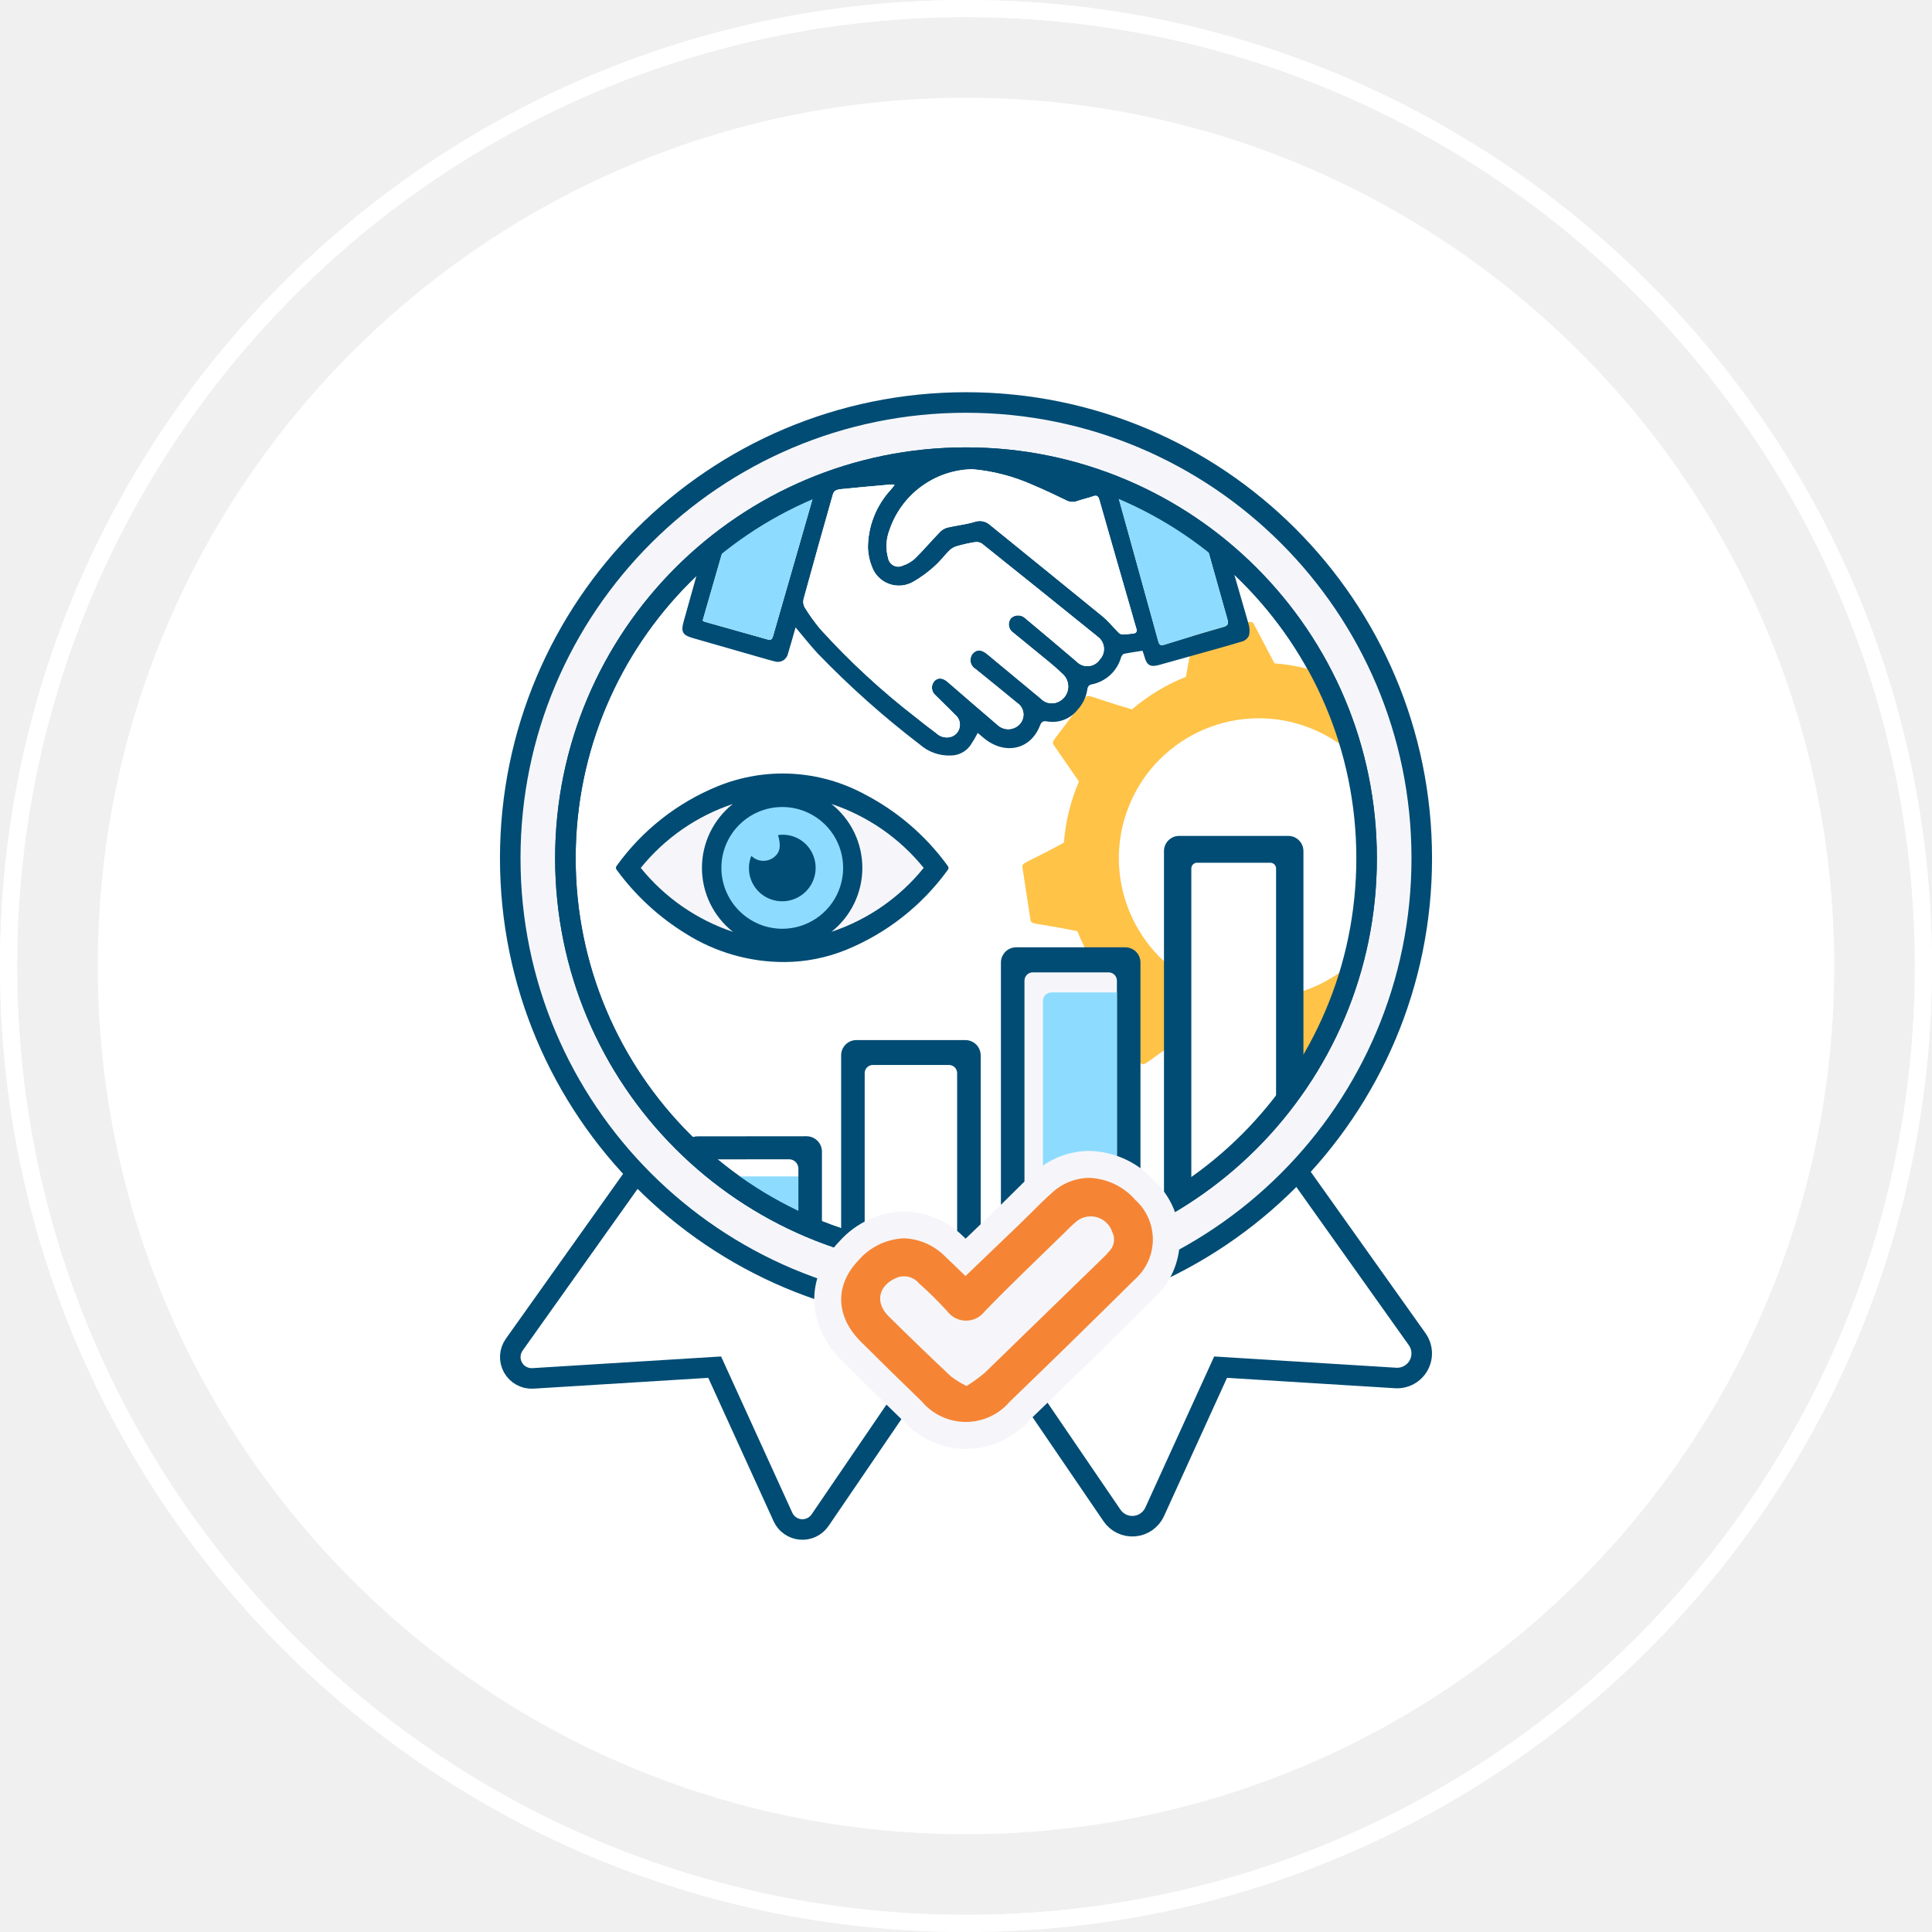
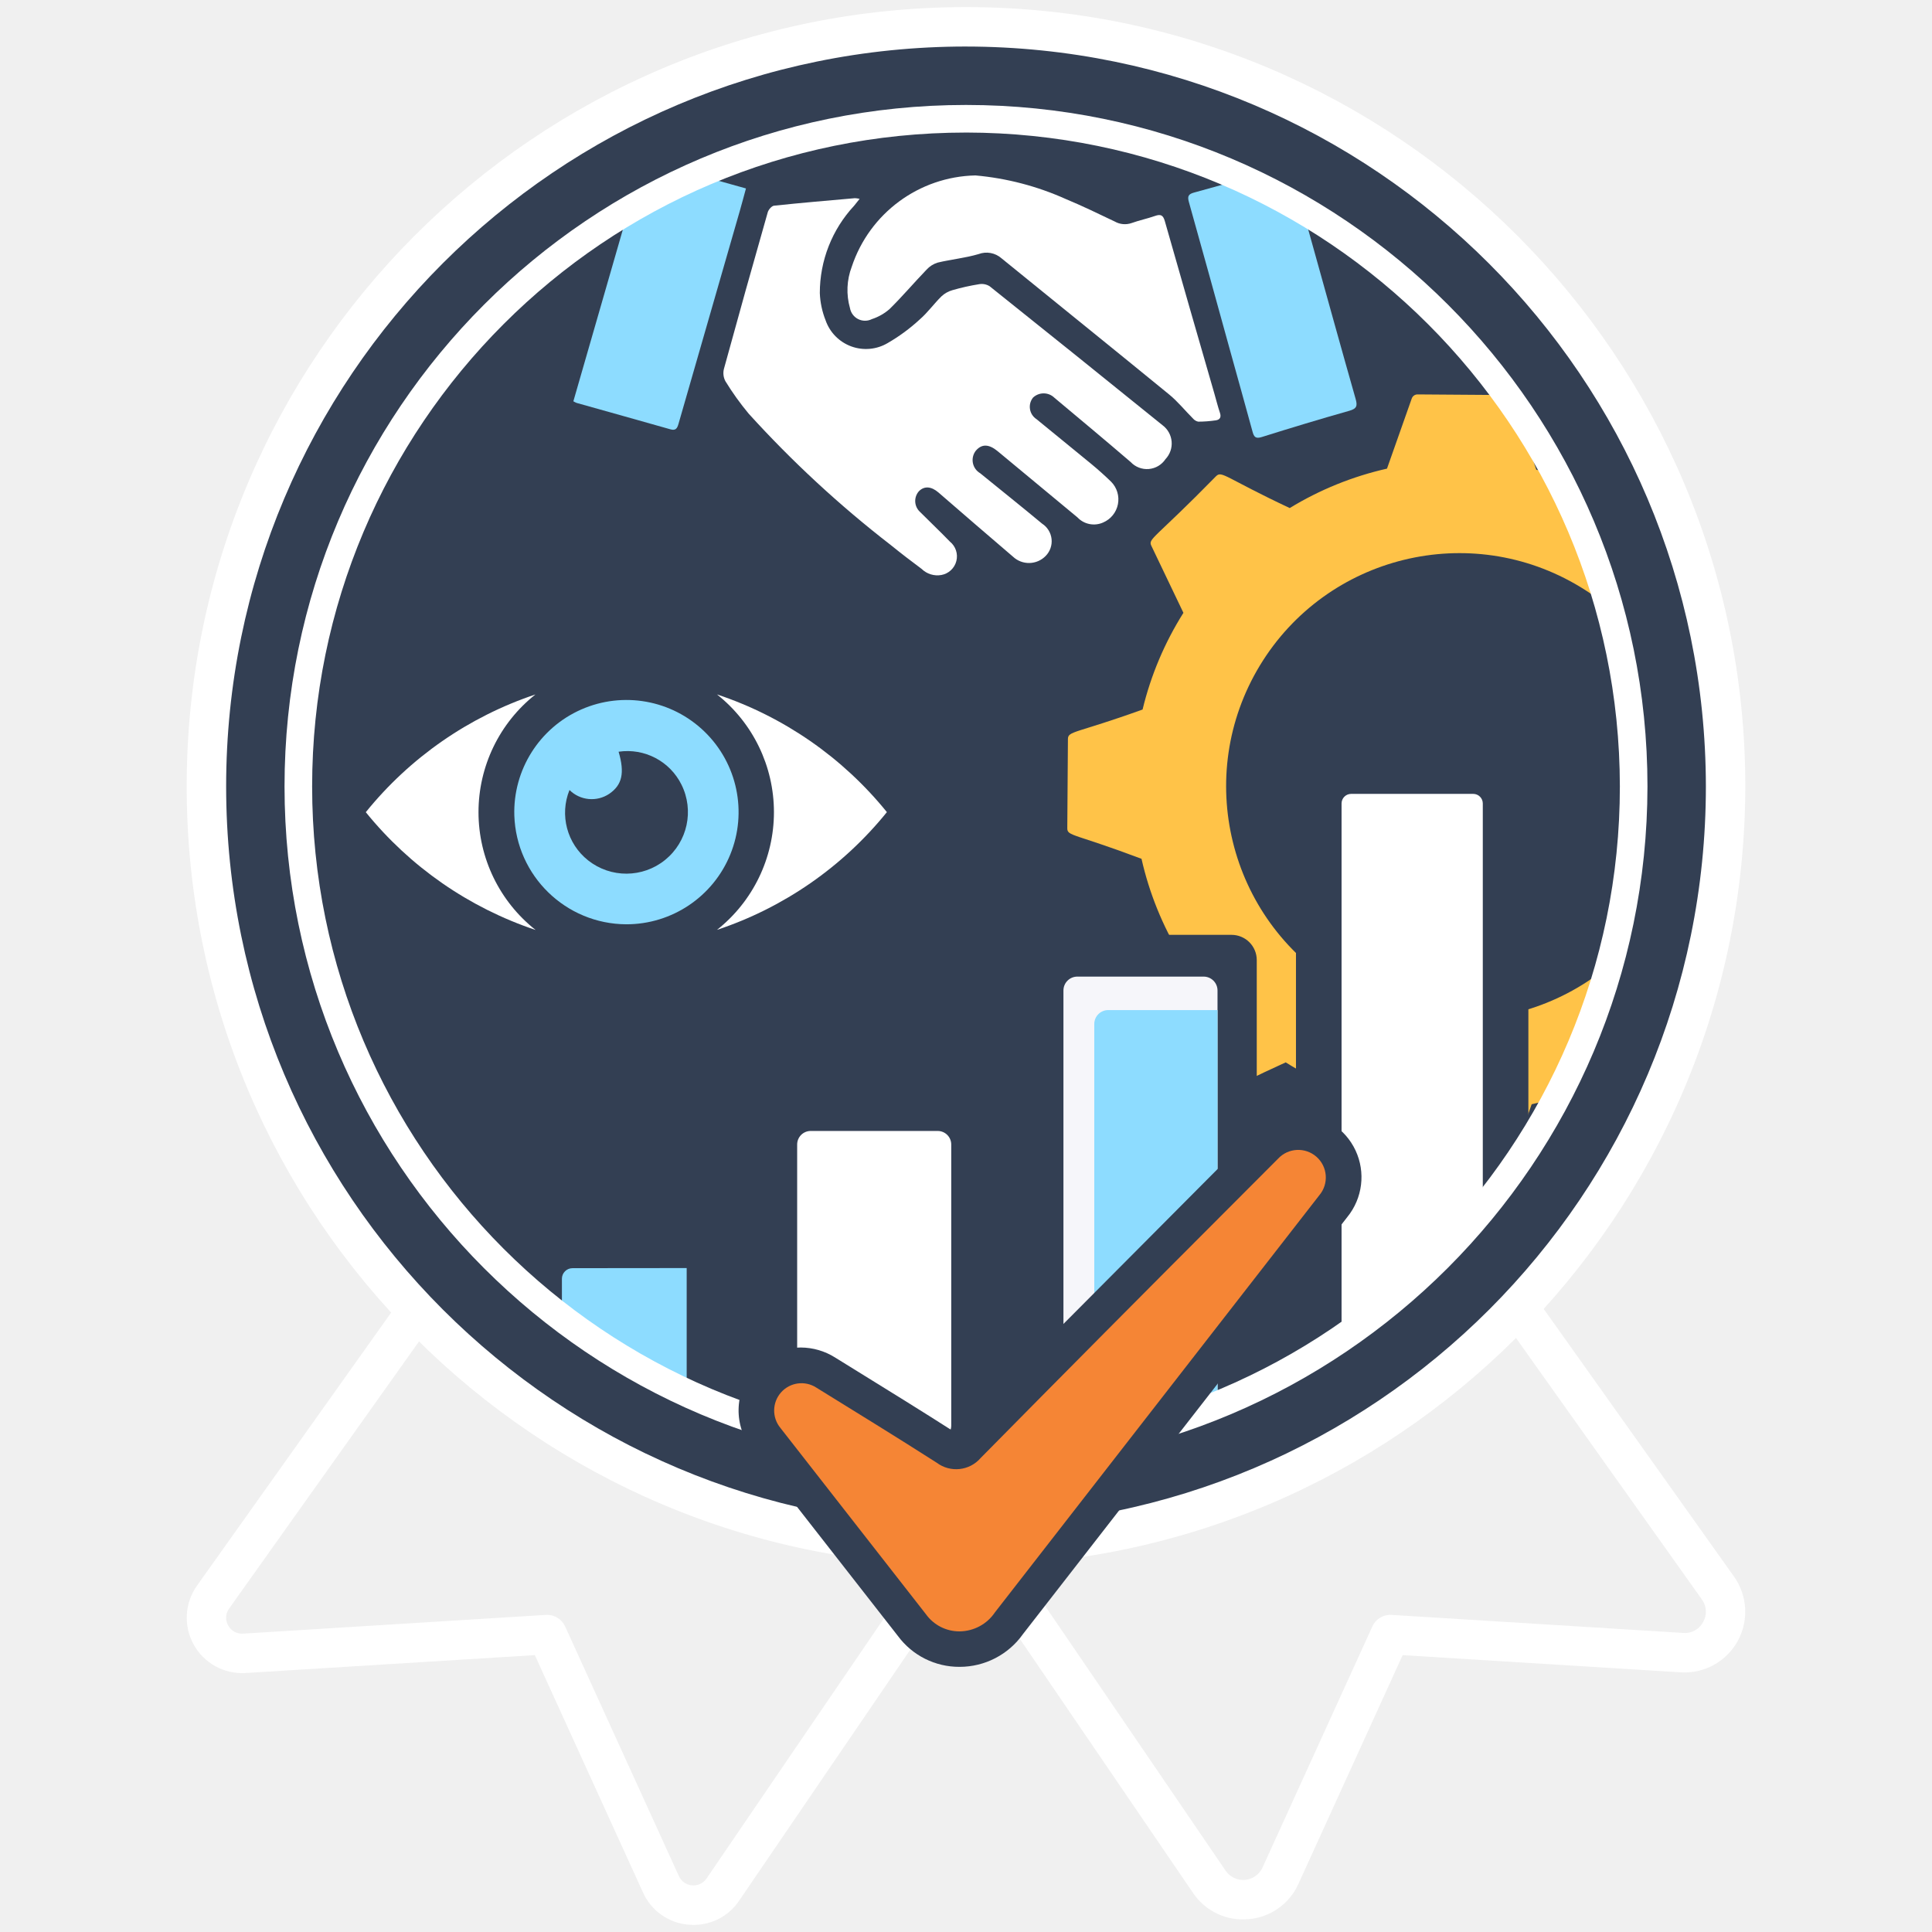
- <svg xmlns="http://www.w3.org/2000/svg" viewBox="0 0 160.012 160.012">
+ <svg xmlns="http://www.w3.org/2000/svg" viewBox="0 0 136 136">
  <defs>
-     <style>.a,.c,.l{fill:none;}.b,.d{fill:#fff;}.c{stroke:#fff;stroke-width:1.417px;}.c,.l{stroke-linecap:round;stroke-linejoin:round;}.d,.e,.l{stroke:#004c74;stroke-width:1.701px;}.d,.e{stroke-miterlimit:10;}.e,.j{fill:#f6f6fa;}.f{clip-path:url(#a);}.g{fill:#ffc348;}.h{fill:#004c74;}.i{fill:#8ddcff;}.k{clip-path:url(#b);}.m{fill:#f58535;}</style>
+     <style>.a{fill:none;}.b{fill:#fff;}.c{fill:#333f53;}.d{clip-path:url(#a);}.e{fill:#ffc348;}.f{fill:#8ddcff;}.g{fill:#f6f6fa;}.h{clip-path:url(#b);}.i{fill:#f58535;}</style>
    <clipPath id="a">
-       <circle class="a" cx="80.006" cy="71.082" r="33.179" />
+       <circle class="a" cx="68" cy="55.358" r="47" />
    </clipPath>
    <clipPath id="b">
-       <rect class="a" x="84.848" y="80.533" width="7.657" height="22.97" rx="0.69" />
+       <rect class="a" x="74.859" y="68.746" width="10.846" height="32.539" rx="0.978" />
    </clipPath>
  </defs>
-   <circle class="b" cx="80.006" cy="80.005" r="71.908" />
-   <circle class="c" cx="80.006" cy="80.005" r="79.297" />
-   <path class="b" d="M80.006,160.006A80,80,0,1,1,160.006,80.005,80,80,0,0,1,80.006,160.006Zm0-158.595A78.594,78.594,0,1,0,158.6,80.006v-0A78.684,78.684,0,0,0,80.006,1.411Z" />
-   <path class="d" d="M57.085,90.981,42.59,111.367a1.771,1.771,0,0,0,1.553,2.794l15.048-.931,5.655,12.41a1.771,1.771,0,0,0,3.075.263l12.727-18.666Z" />
-   <path class="d" d="M103.199,90.981l14.173,19.934a2.036,2.036,0,0,1-1.785,3.212l-14.494-.897-5.46,11.982a2.036,2.036,0,0,1-3.535.303L79.636,107.238Z" />
-   <circle class="e" cx="80.006" cy="71.082" r="37.747" />
-   <circle class="d" cx="80.006" cy="71.082" r="33.179" />
-   <g class="f">
-     <path class="g" d="M89.226,77.121a16.101,16.101,0,0,0,2.697,4.466l-1.1,3.526c-.122.391.26.352,3.681,2.963.319.235.391-.112,3.392-2.093a16.103,16.103,0,0,0,5.065,1.247l1.717,3.273c.191.363.433.065,4.698-.507a.304.304,0,0,0,.253-.245l.666-3.636a16.1,16.1,0,0,0,4.465-2.697c3.392.981,3.622,1.315,3.861.99,2.54-3.581,2.86-3.595,2.633-3.923l-2.099-3.04a16.099,16.099,0,0,0,1.247-5.065l3.274-1.717c.363-.19.065-.433-.507-4.698-.059-.39-.34-.194-3.881-.919a16.098,16.098,0,0,0-2.697-4.466l1.1-3.526c.122-.392-.26-.352-3.681-2.963-.317-.234-.376.102-3.392,2.093a16.097,16.097,0,0,0-5.065-1.247l-1.717-3.273a.304.304,0,0,0-.315-.159l-4.383.667a.304.304,0,0,0-.253.246l-.666,3.636a16.101,16.101,0,0,0-4.465,2.697c-3.392-.981-3.623-1.315-3.861-.99-2.539,3.58-2.86,3.595-2.633,3.923l2.099,3.04a16.102,16.102,0,0,0-1.247,5.065c-3.092,1.705-3.493,1.631-3.433,2.031l.667,4.383C85.404,76.594,85.703,76.4,89.226,77.121Z" />
-     <path class="b" d="M93.522,66.707A11.593,11.593,0,1,1,99.879,81.818h0A11.606,11.606,0,0,1,93.522,66.707Z" />
-     <path class="b" d="M100.627,79.983l.008.008Z" />
-     <path class="h" d="M94.625,53.896c-.536.085-1.035.151-1.526.253-.098.02-.203.163-.244.272a3.158,3.158,0,0,1-2.43,2.258c-.315.059-.349.27-.384.498a3.128,3.128,0,0,1-.761,1.567,2.643,2.643,0,0,1-2.587 1c-.313-.053-.444.047-.561.349-.784,2.028-2.953,2.479-4.7.994-.153-.13-.306-.259-.454-.384a9.971,9.971,0,0,1-.623,1.052,2.007,2.007,0,0,1-1.61.817,3.66,3.66,0,0,1-2.553-.904,75.276,75.276,0,0,1-8.456-7.535c-.532-.569-1.015-1.185-1.52-1.78-.086-.101-.17-.204-.324-.39-.227.786-.419,1.488-.633,2.184a.86.86,0,0,1-1.116.627c-.16-.038-.319-.08-.476-.125q-3.156-.904-6.311-1.811c-.831-.241-.972-.516-.734-1.366q2.033-7.253,4.068-14.505c.198-.706.562-.882,1.36-.655q1.678.478,3.354.96c1.092.312,2.19.604,3.272.948a3.445,3.445,0,0,1,.745.513.636.636,0,0,0,.331.146q3.114-.179,6.227-.383a1.012,1.012,0,0,0,.43-.109,8.73,8.73,0,0,1,7.114-.576,28.299,28.299,0,0,1,4.954,1.965.971.971,0,0,0,.894.061,4.428,4.428,0,0,1,.666-.208.757.757,0,0,0,.555-.467,1.078,1.078,0,0,1,.621-.465c.979-.306,1.976-.556,2.961-.845.904-.265,1.8-.556,2.702-.826q.779-.233,1.567-.433c.441-.112.731.12.872.64.513,1.886,1.018,3.775,1.554,5.655.834,2.921,1.696,5.834,2.529,8.755a1.927,1.927,0,0,1,.056.967.899.899,0,0,1-.548.509c-1.506.454-3.024.866-4.539,1.291-.79.222-1.581.441-2.371.663-.719.202-1.021.028-1.212-.697C94.739,54.208,94.675,54.045,94.625,53.896ZM74.096,40.161a1.463,1.463,0,0,0-.259-.037c-1.499.132-2.999.259-4.495.417-.131.014-.308.217-.35.365q-1.238,4.343-2.434,8.698a.954.954,0,0,0,.081.688,15.343,15.343,0,0,0,1.289,1.799,61.145,61.145,0,0,0,7.891,7.298c.564.457,1.14.899,1.722,1.332a1.254,1.254,0,0,0,1.097.337,1.053,1.053,0,0,0,.473-1.855c-.541-.562-1.111-1.097-1.661-1.65a.822.822,0,0,1-.063-1.146c.301-.306.692-.276,1.09.068,1.377,1.191,2.753,2.385,4.139,3.566a1.296,1.296,0,0,0,1.815-.041,1.164,1.164,0,0,0-.199-1.795c-1.136-.946-2.293-1.867-3.44-2.801a.847.847,0,0,1-.242-1.252c.328-.382.721-.379,1.218.032q2.217,1.831,4.426,3.67a1.257,1.257,0,0,0,1.43.287,1.395,1.395,0,0,0,.449-2.26q-.528-.514-1.098-.985c-1.013-.838-2.039-1.659-3.053-2.496a.819.819,0,0,1-.195-1.195.857.857,0,0,1,1.188.005c1.418,1.186,2.837,2.37,4.24,3.573a1.237,1.237,0,0,0,1.932-.161,1.265,1.265,0,0,0-.167-1.887q-4.794-3.87-9.604-7.72a.837.837,0,0,0-.591-.111,12.307,12.307,0,0,0-1.478.332,1.473,1.473,0,0,0-.608.344c-.418.413-.767.902-1.208,1.285a9.935,9.935,0,0,1-1.775,1.307,2.373,2.373,0,0,1-3.452-1.263,4.583,4.583,0,0,1-.32-1.512,7.113,7.113,0,0,1,1.906-4.853C73.88,40.431,73.969,40.319,74.096,40.161Zm6.433-1.301A7.409,7.409,0,0,0,73.657,43.933a3.647,3.647,0,0,0-.098,2.299.85.85,0,0,0,1.218.61,2.821,2.821,0,0,0,.988-.565c.708-.699,1.354-1.461,2.044-2.178a1.389,1.389,0,0,1,.623-.397c.75-.18,1.529-.254,2.267-.471a1.261,1.261,0,0,1,1.285.238c3.1,2.523,6.214,5.029,9.307,7.56.481.393.877.889,1.32,1.331a.521.521,0,0,0,.295.18,6.893,6.893,0,0,0,.978-.073c.23-.033.312-.174.23-.418-.118-.35-.206-.709-.309-1.064-.92-3.195-1.846-6.388-2.753-9.587-.098-.347-.239-.395-.55-.286-.425.149-.871.241-1.295.393a1.138,1.138,0,0,1-.941-.087c-.9-.432-1.801-.867-2.722-1.25A15.625,15.625,0,0,0,80.529,38.86ZM97.94,38.357c-.168.042-.248.061-.327.083-1.646.459-3.29.925-4.939,1.373-.309.084-.374.205-.286.519.778,2.764,1.537,5.534,2.303,8.301.412,1.489.83,2.977,1.236,4.467.078.287.171.4.51.294,1.617-.508,3.239-.999,4.87-1.46.417-.118.453-.281.345-.661-.783-2.749-1.543-5.504-2.312-8.256q-.601-2.153-1.209-4.305A1.766,1.766,0,0,0,97.94,38.357ZM58.192,51.407a1.24,1.24,0,0,0,.179.09c1.737.489,3.476.973,5.213,1.467.292.083.376-.05.449-.302q1.696-5.918,3.407-11.833c.116-.401.221-.806.342-1.247L62.061,37.985Z" />
-     <path class="b" d="M74.096,40.161c-.127.159-.216.271-.305.382a7.113,7.113,0,0,0-1.906,4.853,4.583,4.583,0,0,0,.32,1.512,2.373,2.373,0,0,0,3.452,1.263,9.935,9.935,0,0,0,1.775-1.307c.442-.383.79-.872,1.208-1.285a1.473,1.473,0,0,1,.608-.344,12.307,12.307,0,0,1,1.478-.332.837.837,0,0,1,.591.111q4.814,3.845,9.604,7.72a1.265,1.265,0,0,1,.167,1.887,1.237,1.237,0,0,1-1.932.161c-1.403-1.203-2.823-2.387-4.24-3.573a.857.857,0,0,0-1.188-.005A.819.819,0,0,0,83.922,52.4c1.014.837,2.04,1.658,3.053,2.496q.568.47,1.098.985a1.395,1.395,0,0,1-.449,2.26,1.257,1.257,0,0,1-1.43-.287Q83.985,56.015,81.769,54.184c-.497-.41-.89-.414-1.218-.032A.847.847,0,0,0,80.793,55.404c1.147.934,2.304,1.855,3.44,2.801a1.164,1.164,0,0,1,.199,1.795,1.296,1.296,0,0,1-1.815.041c-1.386-1.181-2.762-2.374-4.139-3.566-.398-.344-.789-.374-1.09-.068a.822.822,0,0,0,.063,1.146c.55.554,1.119,1.089,1.661,1.65a1.053,1.053,0,0,1-.473,1.855,1.254,1.254,0,0,1-1.097-.337c-.582-.433-1.158-.875-1.722-1.332a61.145,61.145,0,0,1-7.891-7.298A15.343,15.343,0,0,1,66.639,50.292a.954.954,0,0,1-.081-.688q1.193-4.356,2.434-8.698c.042-.148.218-.351.35-.365,1.496-.158,2.996-.285,4.495-.417A1.463,1.463,0,0,1,74.096,40.161Z" />
-     <path class="b" d="M80.529,38.86A15.625,15.625,0,0,1,85.543,40.168c.921.383,1.822.818,2.722,1.25a1.138,1.138,0,0,0,.941.087c.424-.152.87-.244,1.295-.393.311-.109.452-.061.55.286.907,3.199,1.833,6.392,2.753,9.587.102.355.191.715.309,1.064.082.244-.001.385-.23.418a6.893,6.893,0,0,1-.978.073A.521.521,0,0,1,92.61,52.359c-.442-.442-.839-.938-1.32-1.331-3.094-2.531-6.207-5.037-9.307-7.56a1.261,1.261,0,0,0-1.285-.238c-.737.217-1.516.291-2.267.471a1.389,1.389,0,0,0-.623.397c-.69.718-1.335,1.48-2.044,2.178a2.821,2.821,0,0,1-.988.565.85.85,0,0,1-1.218-.61,3.647,3.647,0,0,1,.098-2.299A7.409,7.409,0,0,1,80.529,38.86Z" />
-     <path class="i" d="M97.94,38.357a1.766,1.766,0,0,1,.191.355q.612,2.15,1.209,4.305c.768,2.753,1.529,5.508,2.312,8.256.108.38.072.543-.345.661-1.631.461-3.253.952-4.87,1.46-.338.106-.432-.007-.51-.294-.406-1.491-.824-2.978-1.236-4.467-.766-2.768-1.525-5.537-2.303-8.301-.088-.314-.023-.435.286-.519,1.649-.448,3.293-.914,4.939-1.373C97.692,38.418,97.772,38.399,97.94,38.357Z" />
-     <path class="i" d="M58.192,51.407,62.061,37.985l5.72,1.598c-.121.441-.226.845-.342,1.247Q65.735,46.746,64.032,52.663c-.072.252-.157.385-.449.302-1.736-.494-3.475-.978-5.213-1.467A1.24,1.24,0,0,1,58.192,51.407Z" />
-     <path class="i" d="M67.574,97.429v7.37H59.925V97.961a.526.526,0,0,1,.526-.526Z" />
-     <path class="h" d="M106.698,69.231h-9.04a1.259,1.259,0,0,0-1.255,1.255v33.83a1.261,1.261,0,0,0,1.255,1.262h9.04a1.26,1.26,0,0,0,1.255-1.262V70.486A1.259,1.259,0,0,0,106.698,69.231Z" />
-     <path class="b" d="M99.145,71.453h6.065a.477.477,0,0,1,.477.477V102.879a.477.477,0,0,1-.477.477H99.145a.477.477,0,0,1-.477-.477V71.929A.477.477,0,0,1,99.145,71.453Z" />
-     <path class="h" d="M94.455,79.713v24.603a1.261,1.261,0,0,1-1.255,1.262h-9.04a1.267,1.267,0,0,1-1.262-1.262V79.713a1.227,1.227,0,0,1,.218-.701,1.253,1.253,0,0,1,1.044-.553h9.04A1.254,1.254,0,0,1,94.455,79.713Z" />
-     <rect class="j" x="84.848" y="80.533" width="7.657" height="22.97" rx="0.69" />
-     <path class="h" d="M81.222,87.404v16.911a1.267,1.267,0,0,1-1.262,1.262h-9.04a1.26,1.26,0,0,1-1.255-1.262v-16.911a1.26,1.26,0,0,1,1.255-1.262h9.04A1.267,1.267,0,0,1,81.222,87.404Z" />
-     <rect class="b" x="71.615" y="88.203" width="7.657" height="15.313" rx="0.673" />
-     <path class="h" d="M68.075,95.369v8.946a1.267,1.267,0,0,1-1.262,1.262H57.781a1.267,1.267,0,0,1-1.262-1.262V95.369a1.261,1.261,0,0,1,1.262-1.255l9.032-.008a1.277,1.277,0,0,1,1.262,1.262Zm-1.95,7.529V96.787a.772.772,0,0,0-.773-.772L59.24,96.02a.772.772,0,0,0-.772.772v6.106a.772.772,0,0,0,.772.772h6.112A.772.772,0,0,0,66.125,102.898Z" />
-     <g class="k">
-       <path class="i" d="M93.773,82.197v22.602H86.38V82.889a.692.692,0,0,1,.692-.692Z" />
+   <path class="b" d="M48.823,135.5q-.172,0-.347-.014a3.853,3.853,0,0,1-3.213-2.268l-7.615-16.71-20.364,1.261a3.898,3.898,0,0,1-3.418-6.148L34.4,82.741a1.391,1.391,0,0,1,1.92-.339L69.698,105.432a1.389,1.389,0,0,1,.359,1.925l-18.028,26.441A3.845,3.845,0,0,1,48.823,135.5ZM38.516,113.676a1.39,1.39,0,0,1,1.264.812l8.011,17.579a1.12,1.12,0,0,0,1.945.166l17.25-25.3L35.87,85.465l-19.74,27.764a1.091,1.091,0,0,0-.066,1.194,1.102,1.102,0,0,0,1.048.574l21.317-1.319C38.458,113.677,38.488,113.676,38.516,113.676Z" />
+   <path class="b" d="M87.496,135.114a4.216,4.216,0,0,1-3.515-1.866l-17.652-25.89a1.389,1.389,0,0,1,.359-1.925l33.378-23.029a1.391,1.391,0,0,1,1.92.339l20.077,28.238a4.273,4.273,0,0,1-3.746,6.74l-19.579-1.212-7.338,16.104a4.225,4.225,0,0,1-3.524,2.485C87.749,135.108,87.622,135.114,87.496,135.114ZM69.401,106.934l16.874,24.749a1.496,1.496,0,0,0,2.598-.222l7.734-16.973a1.386,1.386,0,0,1,1.35-.81l20.532,1.27a1.445,1.445,0,0,0,1.4-.766,1.467,1.467,0,0,0-.089-1.593L100.516,85.465Z" />
+   <circle class="c" cx="68" cy="55.358" r="53.471" />
+   <path class="b" d="M68,110.216a54.858,54.858,0,1,1,54.858-54.858A54.921,54.921,0,0,1,68,110.216Zm0-106.941A52.082,52.082,0,1,0,120.083,55.358,52.142,52.142,0,0,0,68,3.276Z" />
+   <g class="d">
+     <path class="e" d="M80.355,60.454a22.808,22.808,0,0,0,2.776,6.848l-2.325,4.687c-.258.52.286.55,4.488,4.966.394.399.572-.07,5.212-2.172a22.812,22.812,0,0,0,6.807,2.875l1.671,4.962c.186.551.591.187,6.685.338a.43.43,0,0,0,.409-.287l1.742-4.938a22.807,22.807,0,0,0,6.848-2.776c4.526,2.129,4.774,2.647,5.181,2.247,4.352-4.443,4.803-4.391,4.559-4.901l-2.258-4.721a22.804,22.804,0,0,0,2.875-6.807l4.962-1.671c.55-.185.187-.591.338-6.685.005-.558-.433-.347-5.224-2.151a22.804,22.804,0,0,0-2.776-6.848l2.326-4.687c.258-.521-.286-.55-4.488-4.966-.391-.397-.549.059-5.212,2.172a22.802,22.802,0,0,0-6.808-2.875l-1.671-4.962a.43.43,0,0,0-.405-.293l-6.28-.045a.43.43,0,0,0-.409.287L97.635,32.988a22.807,22.807,0,0,0-6.848,2.776c-4.526-2.129-4.774-2.648-5.181-2.246-4.351,4.442-4.803,4.39-4.559,4.901l2.258,4.72a22.81,22.81,0,0,0-2.875,6.807c-4.706,1.695-5.251,1.503-5.255,2.076l-.045,6.28C75.126,58.864,75.588,58.659,80.355,60.454Z" />
+     <path class="c" d="M88.688,46.844A16.422,16.422,0,1,1,94.21,69.401h0A16.44,16.44,0,0,1,88.688,46.844Z" />
+     <path class="b" d="M95.666,67l.01.012Z" />
+     <path class="c" d="M60.512,13.998a1.855,1.855,0,0,0-.329-.047c-1.899.168-3.799.328-5.695.529-.166.018-.39.275-.443.462q-1.568,5.503-3.084,11.021a1.208,1.208,0,0,0,.103.872,19.441,19.441,0,0,0,1.633,2.279,77.474,77.474,0,0,0,9.998,9.247c.714.579,1.444,1.139,2.182,1.688a1.589,1.589,0,0,0,1.391.428,1.334,1.334,0,0,0,.599-2.351c-.686-.712-1.407-1.389-2.104-2.091a1.041,1.041,0,0,1-.08-1.452c.381-.387.877-.349,1.381.087,1.745,1.51,3.489,3.021,5.245,4.518a1.642,1.642,0,0,0,2.3-.052,1.475,1.475,0,0,0-.252-2.274c-1.44-1.199-2.906-2.366-4.359-3.549a1.073,1.073,0,0,1-.306-1.586c.416-.484.914-.48,1.543.04q2.809,2.319,5.608,4.651a1.592,1.592,0,0,0,1.812.363,1.768,1.768,0,0,0,.568-2.863q-.67-.651-1.391-1.248c-1.283-1.062-2.584-2.103-3.868-3.163a1.037,1.037,0,0,1-.247-1.515,1.086,1.086,0,0,1,1.505.006c1.796,1.503,3.595,3.003,5.373,4.528a1.567,1.567,0,0,0,2.449-.204,1.603,1.603,0,0,0-.211-2.391q-6.075-4.903-12.169-9.782a1.06,1.06,0,0,0-.748-.141,15.594,15.594,0,0,0-1.873.42,1.867,1.867,0,0,0-.771.436c-.53.523-.971,1.143-1.531,1.628a12.589,12.589,0,0,1-2.249,1.656,3.007,3.007,0,0,1-4.374-1.6,5.807,5.807,0,0,1-.406-1.916,9.013,9.013,0,0,1,2.415-6.149C60.239,14.341,60.351,14.199,60.512,13.998Zm8.151-1.649A9.388,9.388,0,0,0,59.956,18.777a4.62,4.62,0,0,0-.124,2.912,1.077,1.077,0,0,0,1.543.773,3.575,3.575,0,0,0,1.252-.716c.897-.885,1.715-1.851,2.59-2.76a1.759,1.759,0,0,1,.789-.502c.951-.228,1.937-.321,2.872-.597a1.597,1.597,0,0,1,1.628.301c3.928,3.196,7.873,6.372,11.793,9.579.609.498,1.112,1.127,1.672,1.686a.661.661,0,0,0,.374.228,8.733,8.733,0,0,0,1.239-.093c.291-.042.396-.221.291-.529-.149-.443-.261-.899-.391-1.348-1.166-4.048-2.34-8.094-3.489-12.147-.125-.44-.303-.5-.697-.362-.539.189-1.104.305-1.641.498a1.442,1.442,0,0,1-1.193-.11c-1.14-.548-2.282-1.098-3.449-1.584A19.798,19.798,0,0,0,68.663,12.349Zm22.061-.637c-.213.054-.314.077-.414.105-2.085.582-4.169,1.172-6.258,1.74-.392.107-.475.26-.362.658.985,3.502,1.948,7.011,2.918,10.518.522,1.887,1.051,3.772,1.566,5.66.099.364.217.507.646.373,2.049-.643,4.105-1.266,6.171-1.85.528-.149.574-.357.437-.838-.992-3.483-1.956-6.973-2.929-10.461q-.762-2.728-1.531-5.454A2.237,2.237,0,0,0,90.724,11.712ZM40.361,28.248a1.571,1.571,0,0,0,.227.114c2.201.62,4.405,1.233,6.605,1.859.37.105.477-.063.569-.382q2.149-7.499,4.317-14.993c.147-.509.28-1.021.433-1.58l-7.247-2.025Z" />
+     <path class="b" d="M60.512,13.998c-.161.201-.273.343-.387.484a9.013,9.013,0,0,0-2.415,6.149,5.807,5.807,0,0,0,.406,1.916,3.007,3.007,0,0,0,4.374,1.6,12.589,12.589,0,0,0,2.249-1.656c.56-.485,1.001-1.105,1.531-1.628a1.867,1.867,0,0,1,.771-.436,15.594,15.594,0,0,1,1.873-.42,1.06,1.06,0,0,1,.748.141q6.099,4.872,12.169,9.782a1.603,1.603,0,0,1,.211,2.391,1.567,1.567,0,0,1-2.449.204C77.816,31,76.017,29.5,74.221,27.997a1.086,1.086,0,0,0-1.505-.006,1.037,1.037,0,0,0,.247,1.515c1.284,1.06,2.585,2.101,3.868,3.163q.72.595,1.391,1.248A1.768,1.768,0,0,1,77.654,36.78a1.592,1.592,0,0,1-1.812-.363q-2.8-2.33-5.608-4.651c-.629-.52-1.127-.524-1.543-.04a1.073,1.073,0,0,0,.306,1.586c1.453,1.183,2.919,2.35,4.359,3.549a1.475,1.475,0,0,1,.252,2.274,1.642,1.642,0,0,1-2.3.052c-1.756-1.497-3.5-3.008-5.245-4.518-.504-.436-1-.474-1.381-.087a1.041,1.041,0,0,0,.08,1.452c.697.702,1.418,1.379,2.104,2.091a1.334,1.334,0,0,1-.599,2.351A1.589,1.589,0,0,1,64.877,40.048c-.738-.549-1.468-1.109-2.182-1.688a77.474,77.474,0,0,1-9.998-9.247,19.441,19.441,0,0,1-1.633-2.279,1.208,1.208,0,0,1-.103-.872q1.512-5.519,3.084-11.021c.053-.187.277-.444.443-.462,1.896-.2,3.796-.361,5.695-.529A1.855,1.855,0,0,1,60.512,13.998Z" />
+     <path class="b" d="M68.663,12.349A19.798,19.798,0,0,1,75.016,14.007c1.167.486,2.308,1.037,3.449,1.584a1.442,1.442,0,0,0,1.193.11c.537-.193,1.102-.309,1.641-.498.394-.138.572-.078.697.362,1.149,4.053,2.323,8.099,3.489,12.147.13.45.241.905.391,1.348.104.309-.001.487-.291.529a8.733,8.733,0,0,1-1.239.093.661.661,0,0,1-.374-.228c-.561-.559-1.063-1.188-1.672-1.686-3.92-3.207-7.865-6.382-11.793-9.579a1.597,1.597,0,0,0-1.628-.301c-.934.276-1.921.369-2.872.597a1.759,1.759,0,0,0-.789.502c-.874.909-1.692,1.875-2.59,2.76a3.575,3.575,0,0,1-1.252.716,1.077,1.077,0,0,1-1.543-.773,4.62,4.62,0,0,1,.124-2.912A9.388,9.388,0,0,1,68.663,12.349Z" />
+     <path class="f" d="M90.724,11.712a2.237,2.237,0,0,1,.242.45q.776,2.724,1.531,5.454c.974,3.488,1.937,6.979,2.929,10.461.137.481.091.689-.437.838-2.066.584-4.122,1.207-6.171,1.85-.429.135-.547-.009-.646-.373-.514-1.889-1.044-3.774-1.566-5.66-.97-3.507-1.933-7.016-2.918-10.518-.112-.398-.03-.551.362-.658,2.089-.568,4.173-1.158,6.258-1.74C90.41,11.789,90.512,11.766,90.724,11.712Z" />
+     <path class="f" d="M40.361,28.248,45.263,11.241,52.511,13.266c-.153.559-.287,1.071-.433,1.58q-2.159,7.496-4.317,14.993c-.092.32-.198.488-.569.382-2.2-.626-4.403-1.239-6.605-1.859A1.571,1.571,0,0,1,40.361,28.248Z" />
+     <path class="f" d="M50.39,89.261V99.701H39.555V90.016a.745.745,0,0,1,.745-.745Z" />
+     <path class="c" d="M105.811,52.736H93.005A1.783,1.783,0,0,0,91.228,54.514v47.922a1.786,1.786,0,0,0,1.777,1.788h12.806a1.786,1.786,0,0,0,1.777-1.788V54.514A1.783,1.783,0,0,0,105.811,52.736Z" />
+     <path class="b" d="M95.112,55.884h8.592a.675.675,0,0,1,.675.675v43.842a.675.675,0,0,1-.675.675H95.112a.675.675,0,0,1-.675-.675V56.559A.675.675,0,0,1,95.112,55.884Z" />
+     <path class="c" d="M88.468,67.584v34.851a1.786,1.786,0,0,1-1.777,1.788H73.885a1.795,1.795,0,0,1-1.788-1.788V67.584a1.737,1.737,0,0,1,.309-.993,1.776,1.776,0,0,1,1.479-.784H86.691A1.776,1.776,0,0,1,88.468,67.584Z" />
+     <rect class="g" x="74.859" y="68.746" width="10.846" height="32.539" rx="0.978" />
+     <path class="c" d="M69.723,78.48v23.955a1.795,1.795,0,0,1-1.788,1.788H55.129a1.785,1.785,0,0,1-1.777-1.788V78.48a1.785,1.785,0,0,1,1.777-1.788H67.935A1.795,1.795,0,0,1,69.723,78.48Z" />
+     <rect class="b" x="56.115" y="79.612" width="10.846" height="21.692" rx="0.953" />
+     <path class="c" d="M51.1,86.343V99.017a1.795,1.795,0,0,1-1.788,1.788H36.517a1.795,1.795,0,0,1-1.788-1.788V86.343a1.786,1.786,0,0,1,1.788-1.777l12.795-.011a1.809,1.809,0,0,1,1.788,1.788ZM48.338,97.009V88.352a1.094,1.094,0,0,0-1.095-1.094l-8.658.008a1.094,1.094,0,0,0-1.093,1.094v8.649a1.094,1.094,0,0,0,1.094,1.094h8.658A1.094,1.094,0,0,0,48.338,97.009Z" />
+     <g class="h">
+       <path class="f" d="M87.502,71.103v32.017H77.03v-31.036a.981.981,0,0,1,.981-.981Z" />
    </g>
  </g>
-   <path class="h" d="M65.005,79.677a15.235,15.235,0,0,1-8.202-2.347,20.209,20.209,0,0,1-5.685-5.228c-.099-.132-.166-.231-.036-.403a19.241,19.241,0,0,1,8.366-6.583A14.255,14.255,0,0,1,71.61,65.784a19.719,19.719,0,0,1,6.841,5.873c.099.132.166.231.036.403a19.474,19.474,0,0,1-8.388,6.598A13.654,13.654,0,0,1,65.005,79.677Z" />
-   <path class="i" d="M64.779,76.923a5.043,5.043,0,1,0-5.032-4.894A5.062,5.062,0,0,0,64.779,76.923Z" />
-   <path class="j" d="M60.696,66.587a16.545,16.545,0,0,0-7.628,5.294A16.595,16.595,0,0,0,60.704,77.178,6.751,6.751,0,0,1,60.696,66.587Z" />
-   <path class="j" d="M68.86,66.585a6.752,6.752,0,0,1,.001,10.589A16.517,16.517,0,0,0,76.502,71.879,16.549,16.549,0,0,0,68.86,66.585Z" />
-   <path class="h" d="M62.228,70.884a1.418,1.418,0,0,0,1.787.173c.583-.399.703-.94.422-1.894a2.713,2.713,0,0,1,2.827,1.481,2.77,2.77,0,0,1-4.198,3.406A2.73,2.73,0,0,1,62.228,70.884Z" />
-   <circle class="l" cx="80.006" cy="71.082" r="33.179" />
-   <path class="j" d="M95.655,97.842a7.488,7.488,0,0,0-5.444-2.522,6.81,6.81,0,0,0-4.567,1.805c-.671.595-1.303,1.227-1.858,1.781l-.092.092c-.269.267-.536.535-.808.796-.63.607-1.889,1.814-2.91,2.793-.065-.062-.131-.123-.196-.184a7.196,7.196,0,0,0-4.914-2.076,7.408,7.408,0,0,0-5.332,2.47c-2.864,2.954-2.788,6.934.19,9.903,1.446,1.442,3.049,3.013,5.044,4.946a6.994,6.994,0,0,0,10.437.032c3.363-3.239,6.751-6.551,10.357-10.125A6.654,6.654,0,0,0,95.655,97.842Z" />
-   <path class="m" d="M94.034,99.384a5.317,5.317,0,0,0-3.829-1.831,4.618,4.618,0,0,0-3.085,1.242c-.616.547-1.2,1.13-1.765,1.694-.308.307-.615.613-.927.914-1.162,1.119-4.464,4.282-4.464,4.282l-.102-.099c-.558-.544-1.078-1.052-1.61-1.547a5.011,5.011,0,0,0-3.393-1.479,5.241,5.241,0,0,0-3.729,1.791c-2.007,2.071-1.944,4.665.164,6.768q2.49,2.483,5.022,4.924a4.786,4.786,0,0,0,7.334.027c3.347-3.225,6.728-6.529,10.334-10.102A4.417,4.417,0,0,0,94.034,99.384ZM91.958,103.531a8.692,8.692,0,0,1-.727.768q-4.836,4.712-9.684,9.41a13.098,13.098,0,0,1-1.498,1.085,8.202,8.202,0,0,1-1.313-.817q-2.601-2.451-5.143-4.964c-1.176-1.168-.821-2.606.733-3.212a1.604,1.604,0,0,1,1.795.497,29.904,29.904,0,0,1,2.352,2.326,1.938,1.938,0,0,0,3.073-.002c2.175-2.254,4.455-4.406,6.693-6.599.252-.247.497-.504.766-.731a1.879,1.879,0,0,1,3.115.745A1.37,1.37,0,0,1,91.958,103.531Z" />
+   <path class="f" d="M44.081,65.064a7.895,7.895,0,1,0-7.876-7.66A7.923,7.923,0,0,0,44.081,65.064Z" />
+   <path class="b" d="M37.691,48.885A25.898,25.898,0,0,0,25.75,57.173a25.977,25.977,0,0,0,11.953,8.291A10.567,10.567,0,0,1,37.691,48.885Z" />
+   <path class="b" d="M50.47,48.882a10.569,10.569,0,0,1,.001,16.575,25.855,25.855,0,0,0,11.96-8.289A25.905,25.905,0,0,0,50.47,48.882Z" />
+   <path class="c" d="M40.088,55.611a2.22,2.22,0,0,0,2.797.27c.913-.625,1.101-1.471.66-2.965a4.247,4.247,0,0,1,4.426,2.318,4.335,4.335,0,0,1-6.571,5.331A4.274,4.274,0,0,1,40.088,55.611Z" />
+   <path class="b" d="M68,103.33a47.971,47.971,0,1,1,47.971-47.971A48.026,48.026,0,0,1,68,103.33Zm0-93.999a46.028,46.028,0,1,0,46.028,46.028A46.08,46.08,0,0,0,68,9.33Z" />
+   <path class="c" d="M67.542,117.335a5.362,5.362,0,0,1-4.332-2.169s-7.575-9.693-10.242-13.112a4.405,4.405,0,0,1,.112-5.666,4.339,4.339,0,0,1,3.302-1.532,4.561,4.561,0,0,1,2.393.697l1.394.862c2.334,1.442,4.748,2.933,7.107,4.443Q73.907,94.134,80.578,87.45l4.124-4.146q1.741-1.752,3.489-3.498A4.588,4.588,0,0,1,91.438,78.423a4.443,4.443,0,0,1,3.403,7.249L83.303,100.505Q77.653,107.765,72.01,115.029a5.463,5.463,0,0,1-4.455,2.306Z" />
+   <path class="i" d="M67.548,114.838a2.893,2.893,0,0,1-2.37-1.21q-5.121-6.554-10.241-13.11A1.923,1.923,0,0,1,57.462,97.677c2.834,1.753,5.674,3.495,8.48,5.291a2.278,2.278,0,0,0,3.092-.337q8.691-8.811,17.44-17.565,1.739-1.749,3.483-3.491a1.941,1.941,0,0,1,2.912,2.566q-3.732,4.804-7.469,9.604-7.683,9.875-15.362,19.753A3.03,3.03,0,0,1,67.548,114.838Z" />
</svg>
